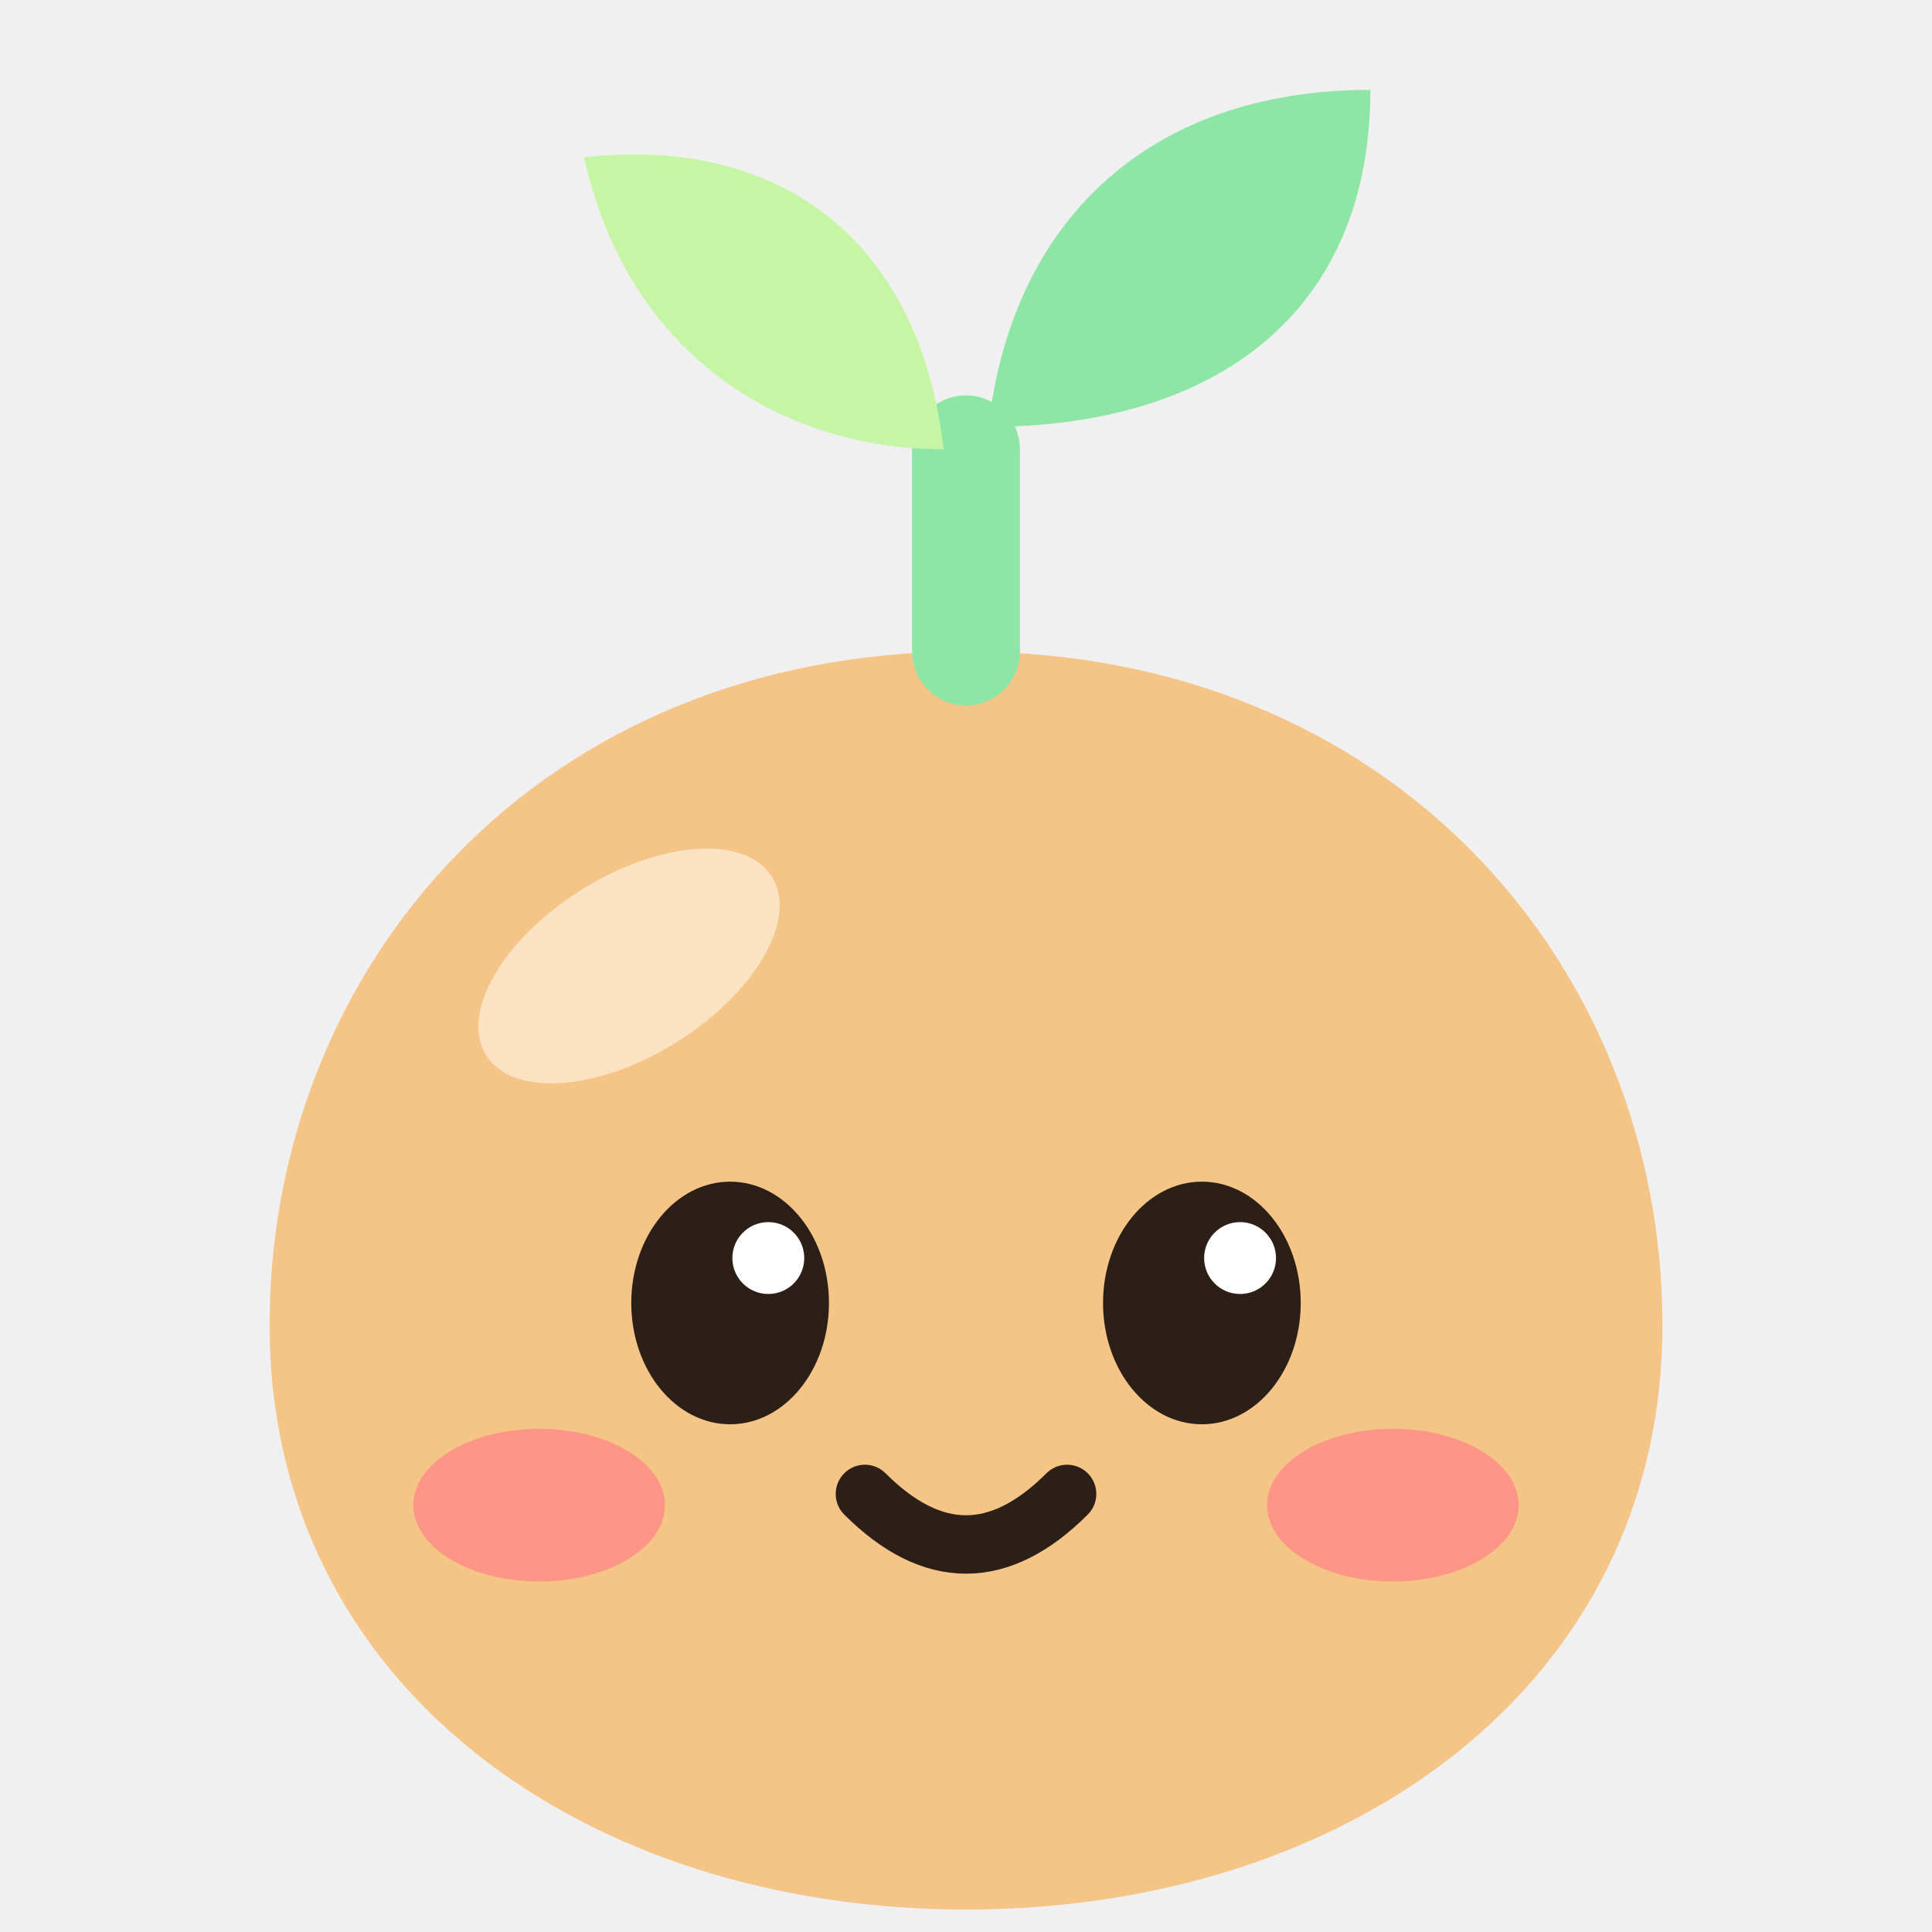
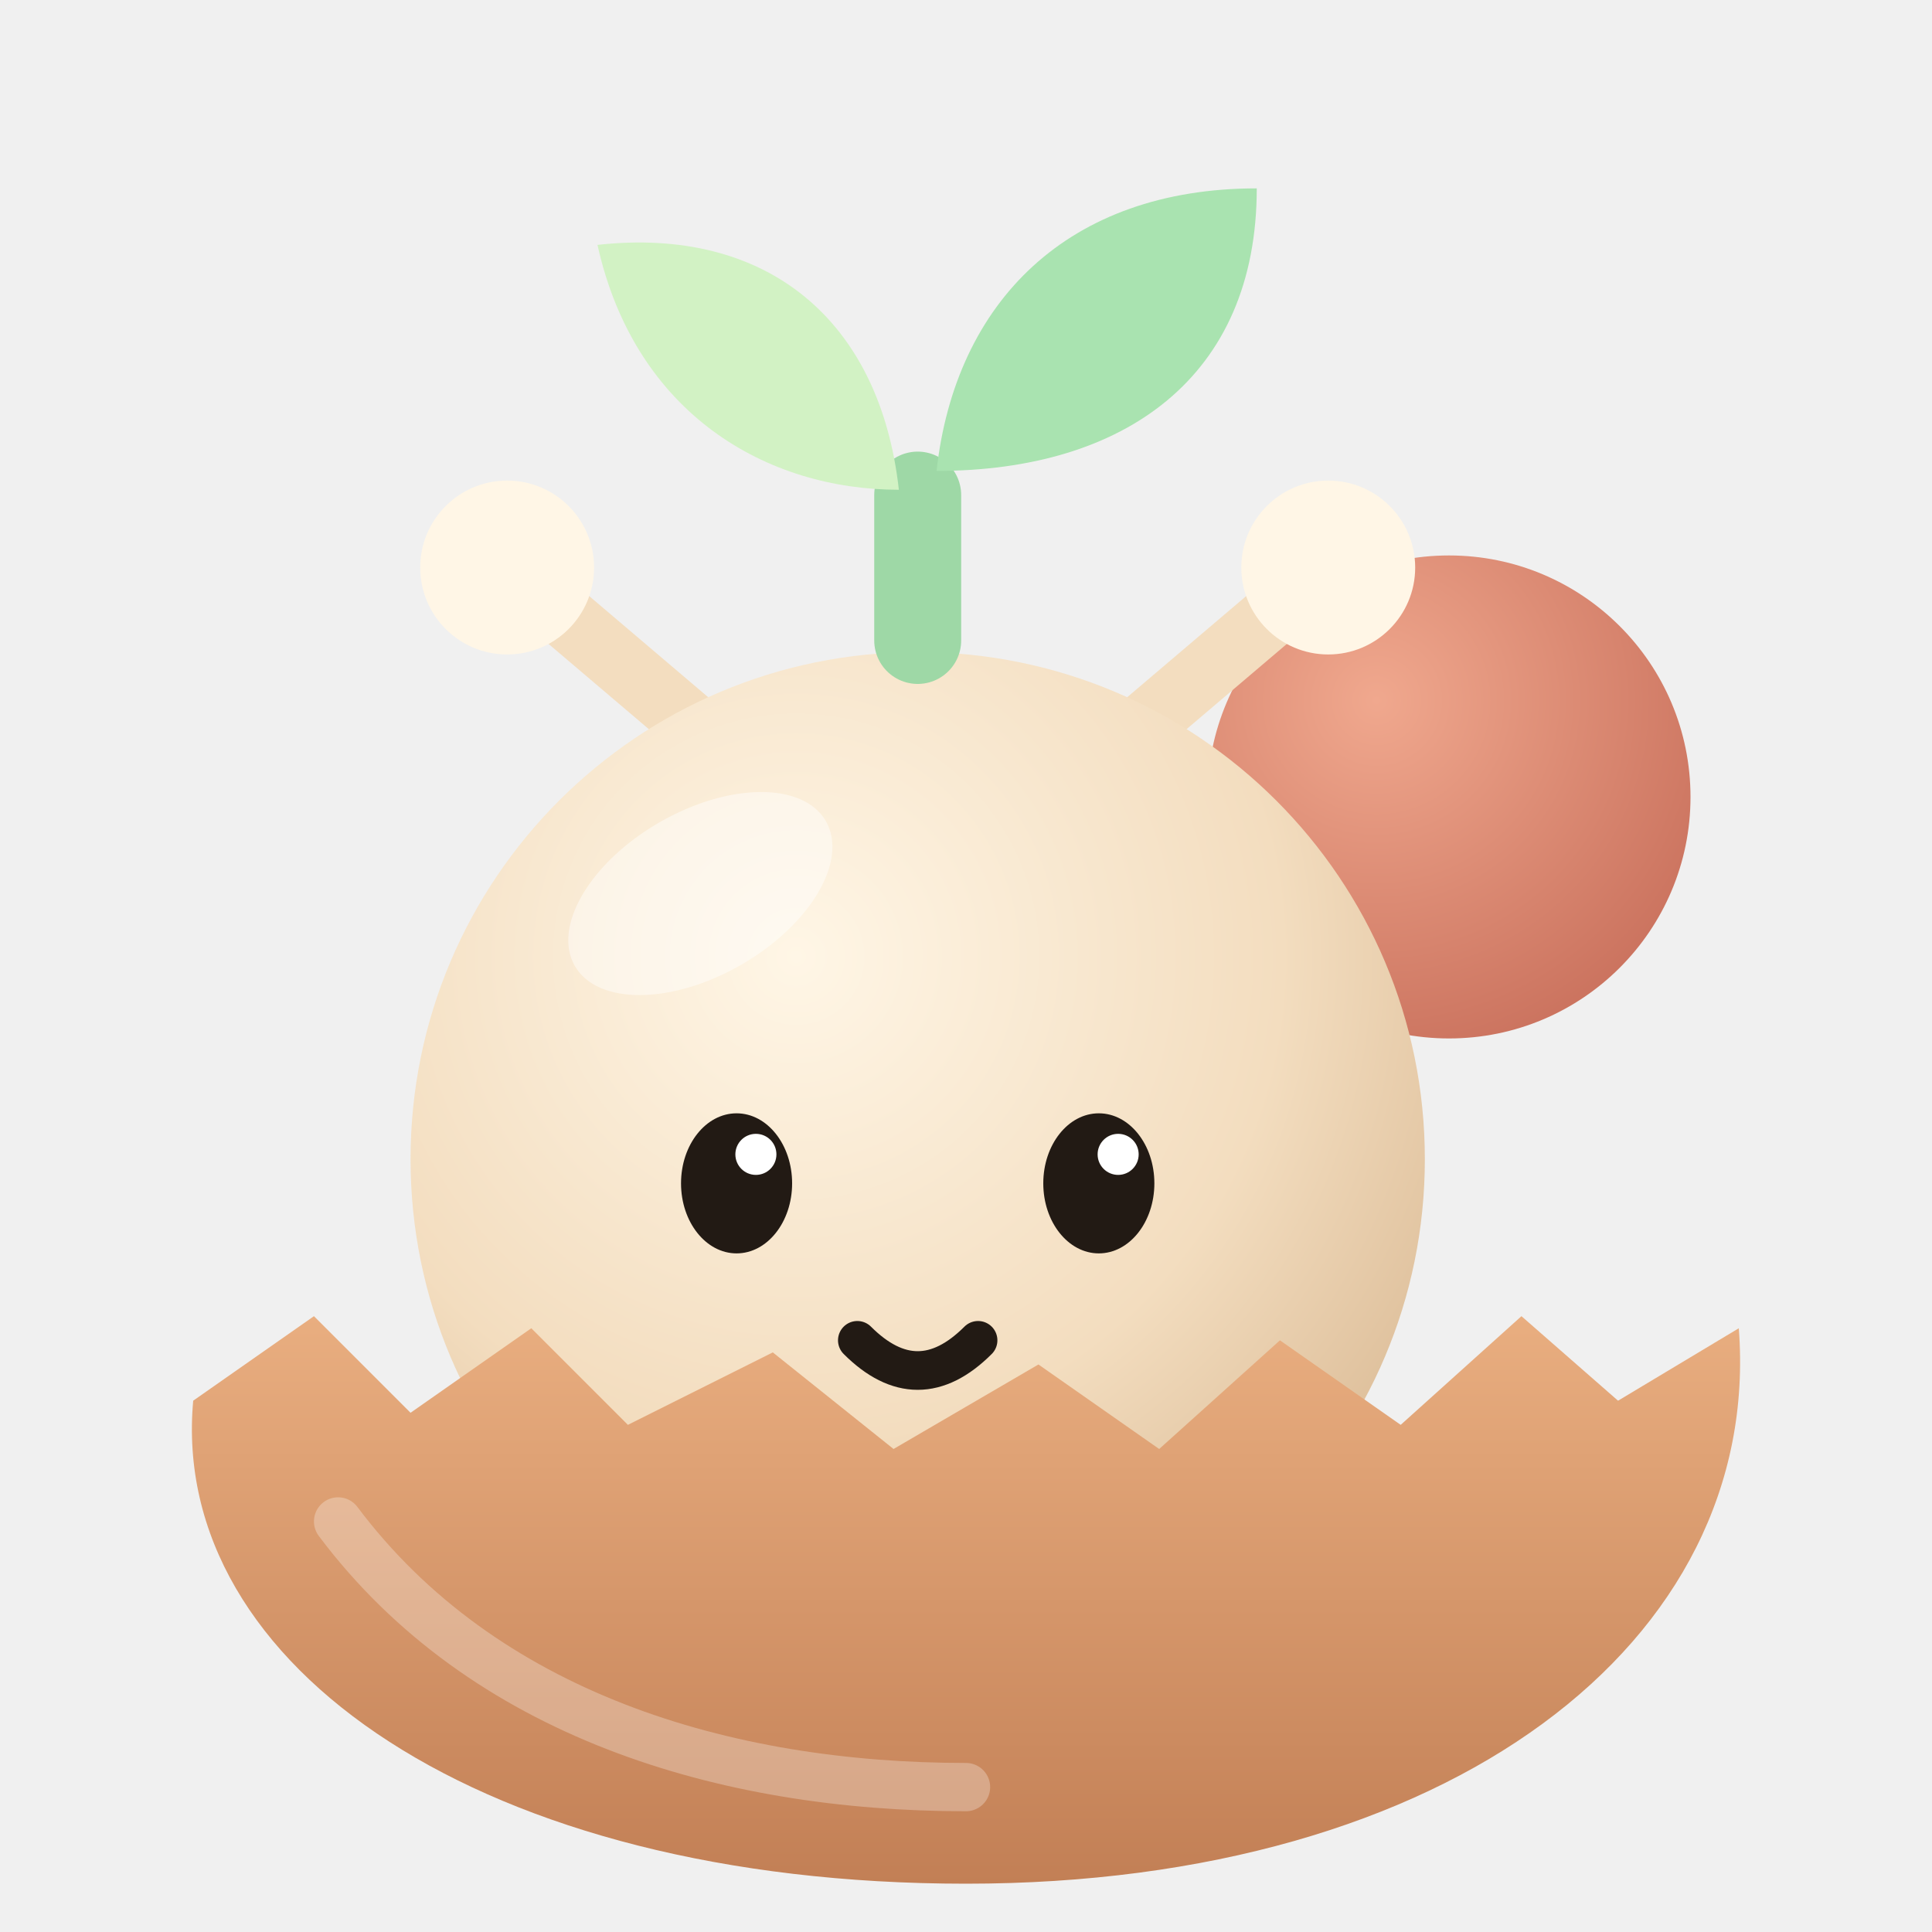
- <svg xmlns="http://www.w3.org/2000/svg" width="1024" height="1024" viewBox="7 4 86 86">
+ <svg xmlns="http://www.w3.org/2000/svg" width="1024" height="1024" viewBox="10 12 80 80">
  <defs />
-   <g transform="translate(0 2)">
-     <path d="M50 31 C69 31 81 45 81 61 C81 77 67 87 50 87 C33 87 19 77 19 61 C19 45 31 31 50 31 Z" fill="#F5C487" />
-     <ellipse cx="35" cy="45" rx="7.5" ry="4" transform="rotate(-32 35 45)" fill="#fff" opacity=".5" />
-     <ellipse cx="31" cy="69" rx="5.6" ry="3.4" fill="#FF8B86" opacity=".8" />
-     <ellipse cx="69" cy="69" rx="5.6" ry="3.4" fill="#FF8B86" opacity=".8" />
-     <ellipse cx="39.5" cy="60" rx="4.4" ry="5.4" fill="#2B1F18" />
-     <ellipse cx="60.5" cy="60" rx="4.4" ry="5.4" fill="#2B1F18" />
-     <circle cx="41.2" cy="58" r="1.6" fill="#fff" />
-     <circle cx="62.2" cy="58" r="1.6" fill="#fff" />
-     <path d="M45.5 68.5 Q50 73 54.5 68.5" stroke="#2B1F18" stroke-width="2.6" stroke-linecap="round" fill="none" />
-     <path d="M50 31 V22" stroke="#8EE6A6" stroke-width="4.8" stroke-linecap="round" />
-     <path transform="translate(50 21) scale(1)" d="M-1 1 C-8 1 -15 -3 -17 -12 C-8 -13 -2 -8 -1 1 Z" fill="#C6F5A6" />
-     <path transform="translate(50 21) scale(1)" d="M1 0 C2 -9 8 -15 18 -15 C18 -5 11 0 1 0 Z" fill="#8EE6A6" />
-   </g>
+   <defs>
+     <radialGradient id="s12b" cx=".38" cy=".3" r=".8">
+       <stop offset="0" stop-color="#FFF6E6" />
+       <stop offset=".6" stop-color="#F3DDBF" />
+       <stop offset="1" stop-color="#D8B791" />
+     </radialGradient>
+     <radialGradient id="s12s" cx=".35" cy=".3" r=".8">
+       <stop offset="0" stop-color="#F0A88E" />
+       <stop offset="1" stop-color="#C9705C" />
+     </radialGradient>
+     <linearGradient id="s12c" x1="0" y1="0" x2="0" y2="1">
+       <stop offset="0" stop-color="#E9AE80" />
+       <stop offset="1" stop-color="#C27F55" />
+     </linearGradient>
+   </defs>
+   <circle cx="70" cy="45" r="10" fill="url(#s12s)" />
+   <path d="M41 44 L31 35.5" stroke="#F3DDBF" stroke-width="2.6" stroke-linecap="round" />
+   <circle cx="31" cy="35.5" r="3.6" fill="#FFF6E6" />
+   <path d="M55 44 L65 35.5" stroke="#F3DDBF" stroke-width="2.6" stroke-linecap="round" />
+   <circle cx="65" cy="35.5" r="3.6" fill="#FFF6E6" />
+   <circle cx="48" cy="60" r="21" fill="url(#s12b)" />
+   <ellipse cx="39" cy="49" rx="6" ry="3.4" transform="rotate(-30 39 49)" fill="#fff" opacity=".45" />
+   <ellipse cx="40.5" cy="61" rx="2.3" ry="2.9" fill="#221A14" />
+   <ellipse cx="55.5" cy="61" rx="2.3" ry="2.9" fill="#221A14" />
+   <circle cx="41.3" cy="59.8" r=".85" fill="#fff" />
+   <circle cx="56.3" cy="59.8" r=".85" fill="#fff" />
+   <path d="M45.5 67.5 Q48 70 50.5 67.5" stroke="#221A14" stroke-width="1.6" stroke-linecap="round" fill="none" />
+   <path d="M18 70 L23 66.5 L27 70.5 L32 67 L36 71 L42 68 L47 72 L53 68.5 L58 72 L63 67.5 L68 71 L73 66.5 L77 70 L82 67 C83 80 70 90 50 90 C30 90 17 81 18 70 Z" fill="url(#s12c)" />
+   <path d="M24 75 C30 83 40 86 50 86" stroke="#fff" stroke-opacity=".28" stroke-width="2" stroke-linecap="round" fill="none" />
+   <path d="M48 38.52 V32.5" stroke="#9ED8A6" stroke-width="3.6" stroke-linecap="round" />
+   <path transform="translate(48 31.5) scale(0.78)" d="M-1 1 C-8 1 -15 -3 -17 -12 C-8 -13 -2 -8 -1 1 Z" fill="#D2F2C4" />
+   <path transform="translate(48 31.5) scale(0.78)" d="M1 0 C2 -9 8 -15 18 -15 C18 -5 11 0 1 0 Z" fill="#A9E3B0" />
</svg>
